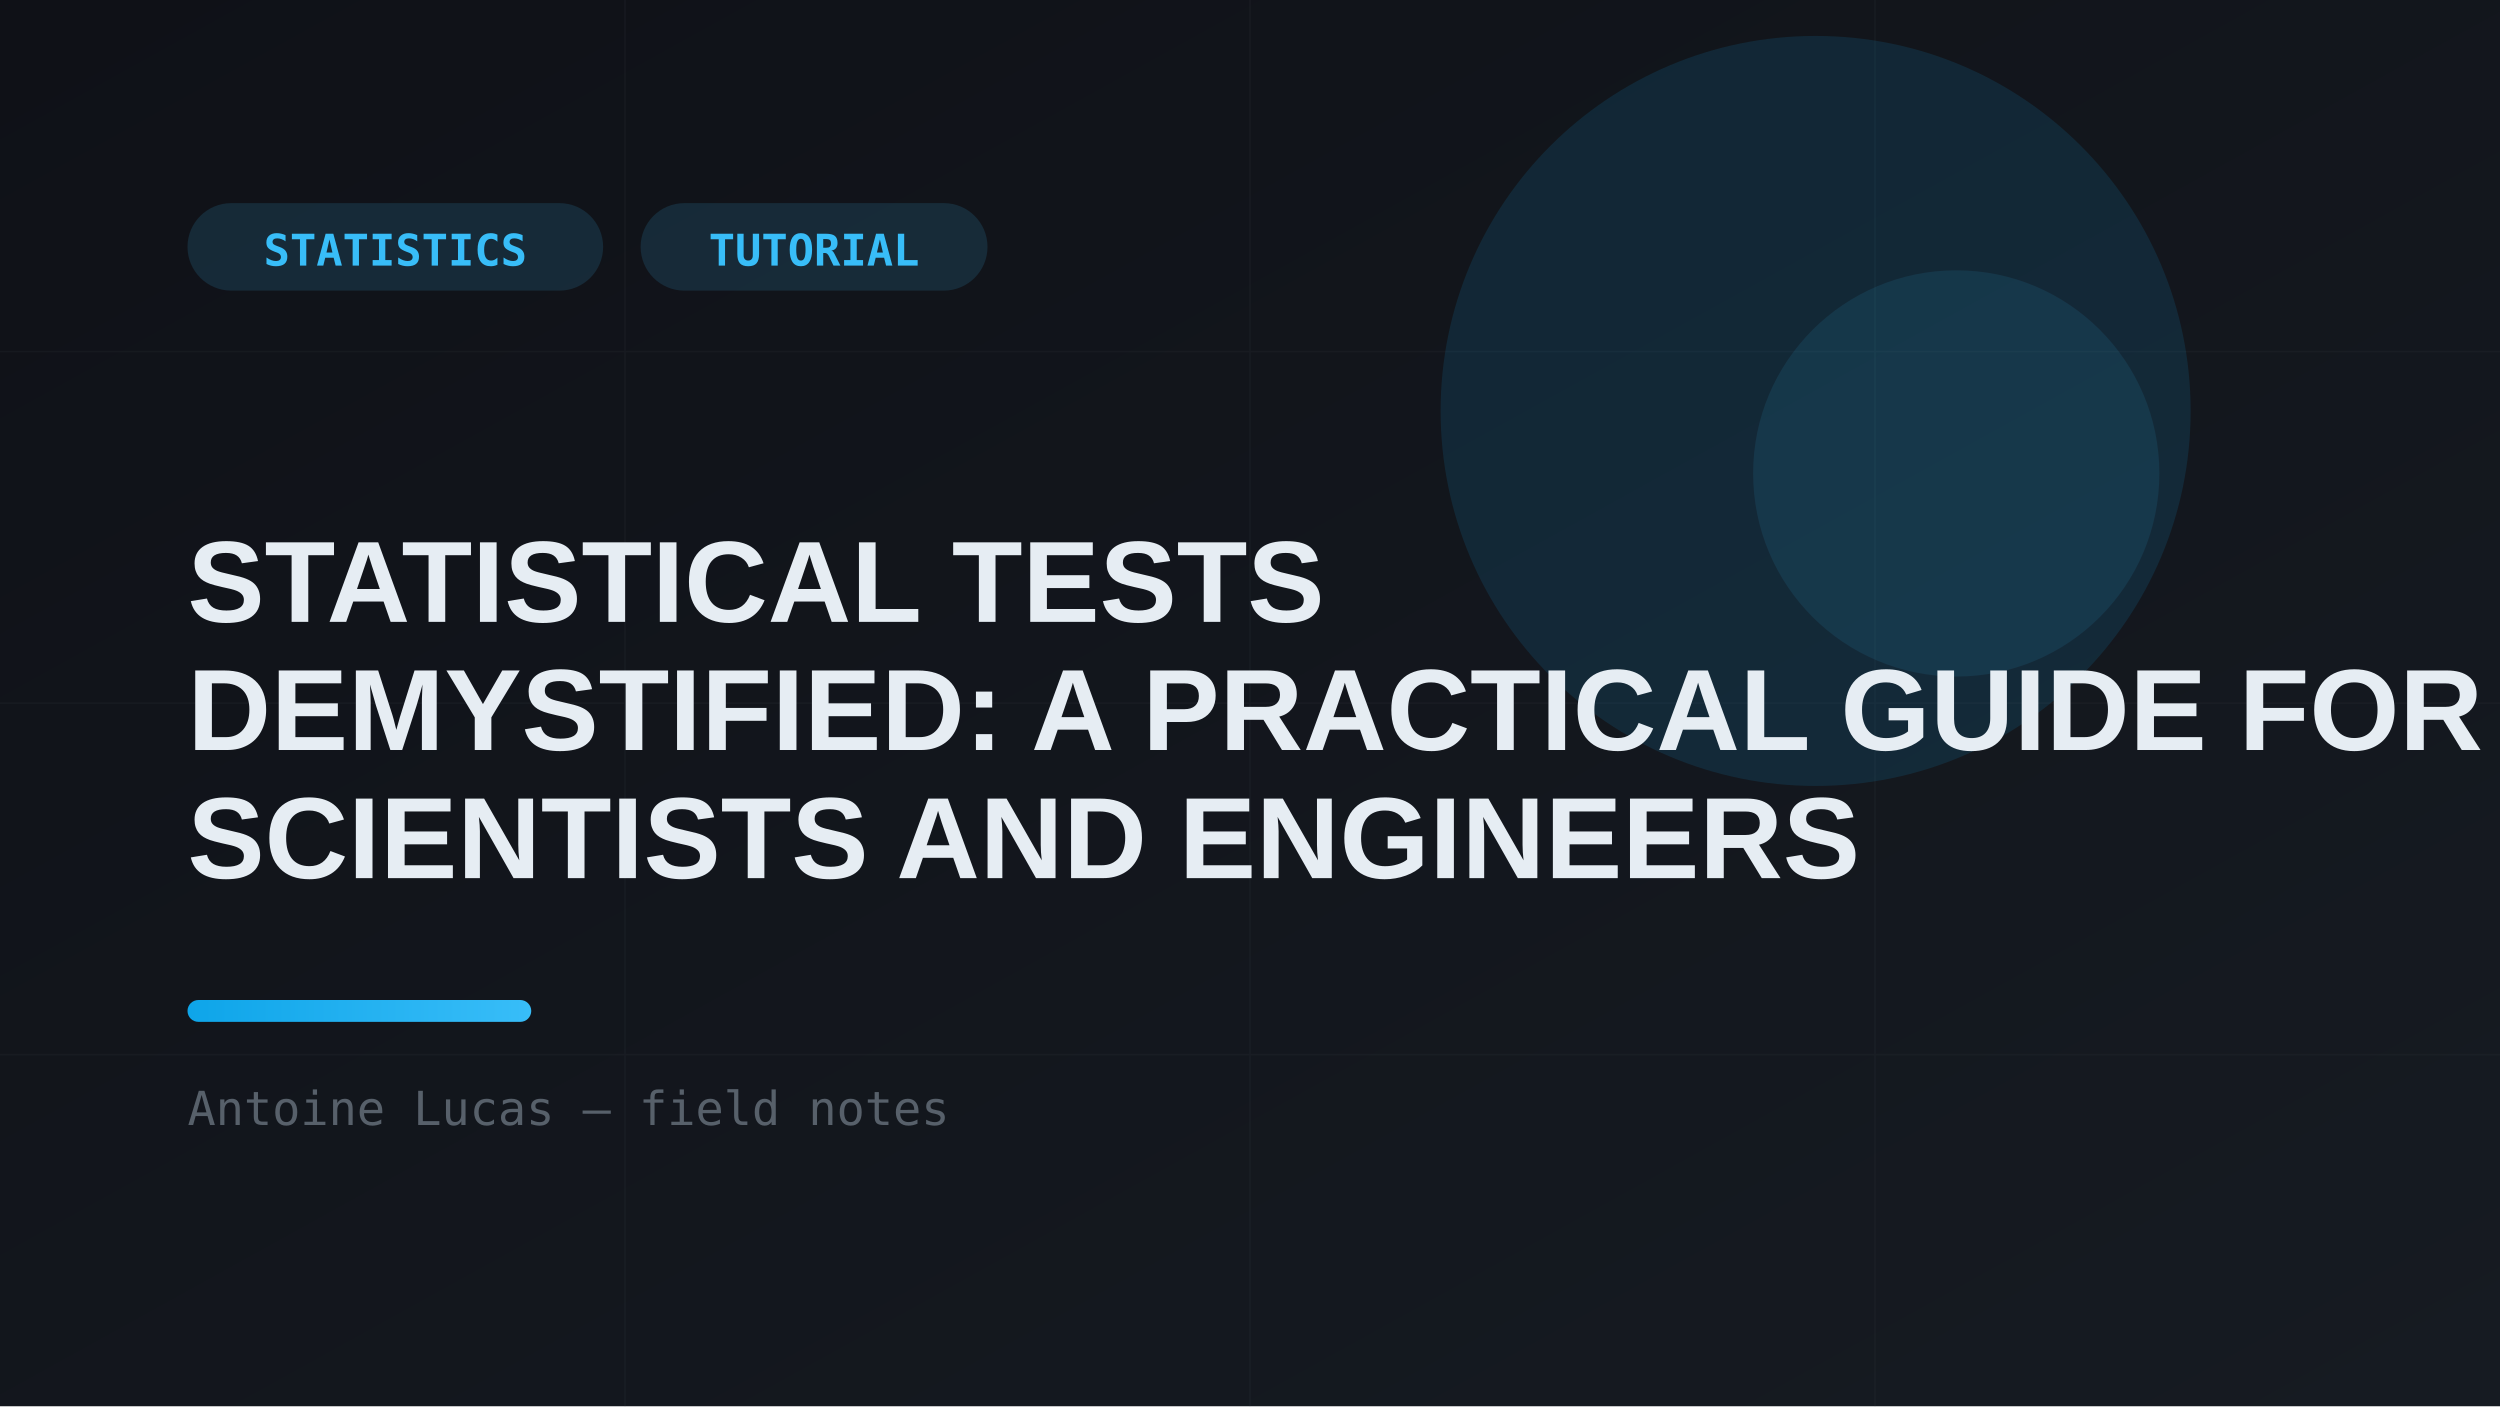
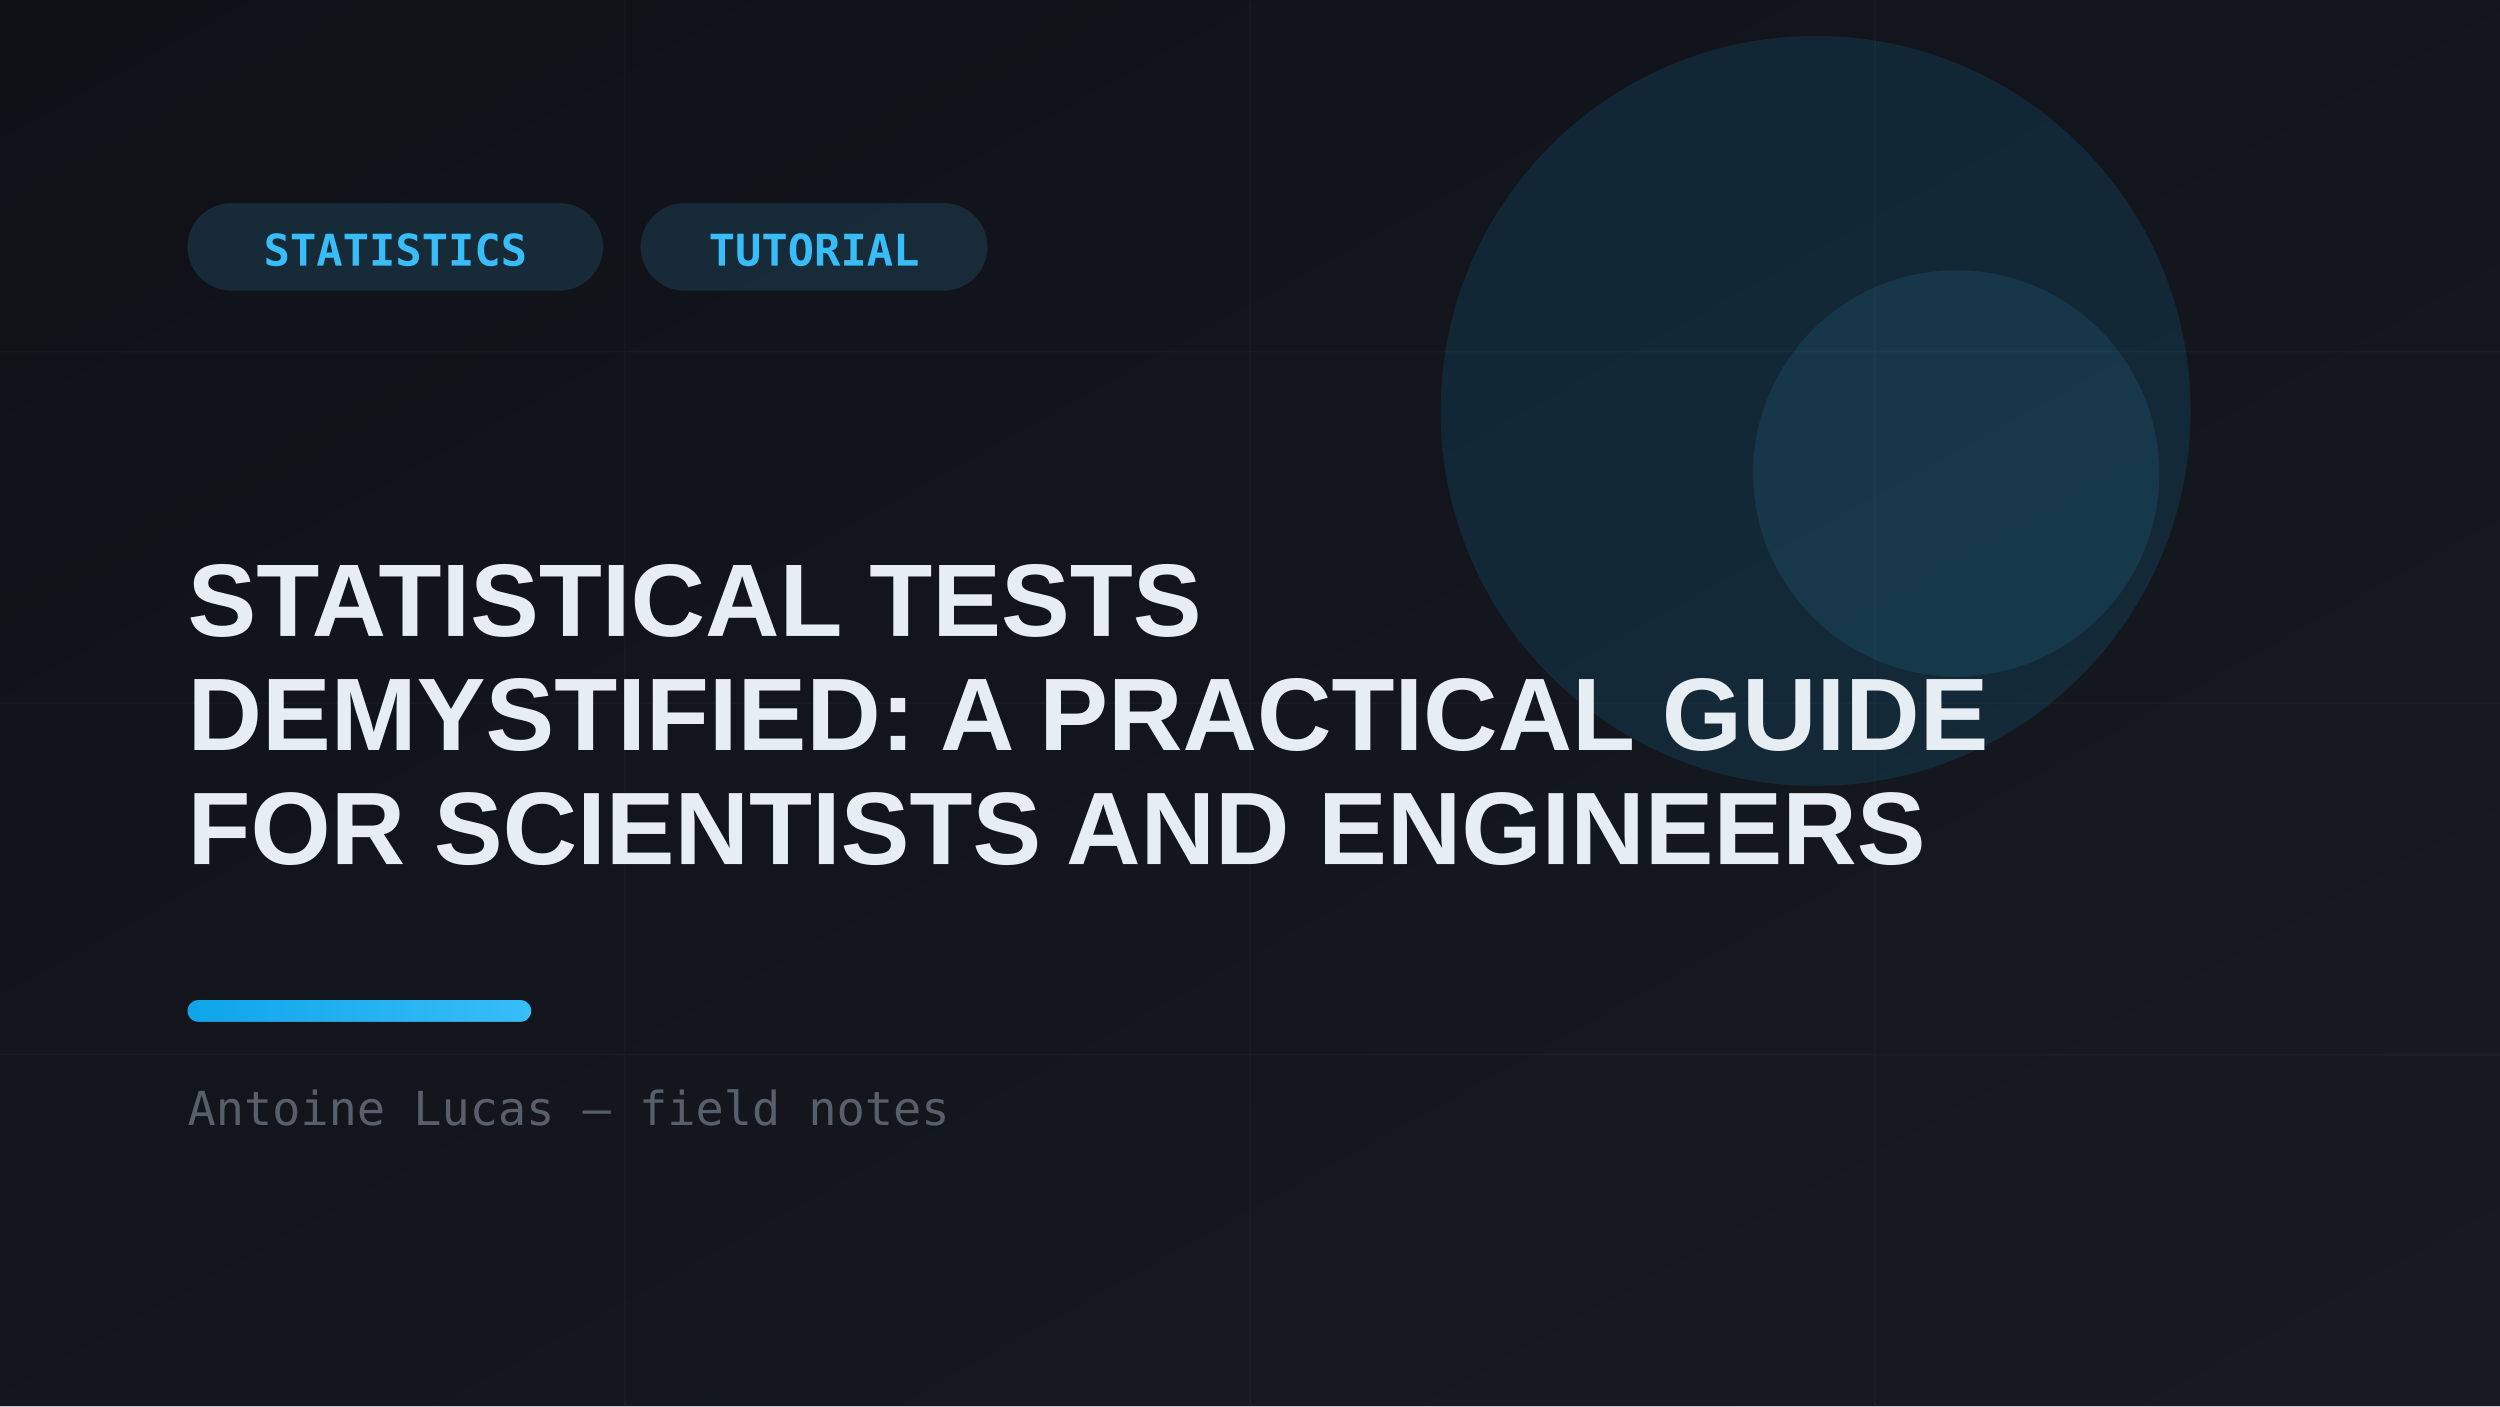
<svg xmlns="http://www.w3.org/2000/svg" viewBox="0 0 1600 900" role="img" aria-label="Cover for Statistical Tests Demystified: A Practical Guide for Scientists and Engineers">
  <defs>
    <linearGradient id="bg" x1="0%" y1="0%" x2="100%" y2="100%">
      <stop offset="0%" stop-color="#0F1117" />
      <stop offset="100%" stop-color="#161B22" />
    </linearGradient>
    <linearGradient id="accent" x1="0%" y1="0%" x2="100%" y2="0%">
      <stop offset="0%" stop-color="#0EA5E9" />
      <stop offset="100%" stop-color="#38BDF8" />
    </linearGradient>
  </defs>
  <rect width="1600" height="900" fill="url(#bg)" />
  <g opacity="0.18" stroke="#30363D" stroke-width="1">
    <path d="M0 225H1600" />
    <path d="M0 450H1600" />
    <path d="M0 675H1600" />
    <path d="M400 0V900" />
    <path d="M800 0V900" />
    <path d="M1200 0V900" />
  </g>
  <circle cx="1162" cy="263" r="240" fill="#0EA5E9" opacity="0.13" />
  <circle cx="1252" cy="303" r="130" fill="#38BDF8" opacity="0.10" />
  <rect x="120" y="130" width="266" height="56" rx="28" fill="#38BDF8" opacity="0.14" />
  <text x="253.0" y="170" fill="#38BDF8" font-family="JetBrains Mono, monospace" font-size="28" font-weight="600" text-anchor="middle">STATISTICS</text>
  <rect x="410" y="130" width="222" height="56" rx="28" fill="#38BDF8" opacity="0.14" />
  <text x="521.0" y="170" fill="#38BDF8" font-family="JetBrains Mono, monospace" font-size="28" font-weight="600" text-anchor="middle">TUTORIAL</text>
-   <text x="120" y="398" fill="#E6EDF3" font-family="Space Grotesk, Arial, sans-serif" font-size="74" font-weight="700">STATISTICAL TESTS</text>
-   <text x="120" y="480" fill="#E6EDF3" font-family="Space Grotesk, Arial, sans-serif" font-size="74" font-weight="700">DEMYSTIFIED: A PRACTICAL GUIDE FOR</text>
-   <text x="120" y="562" fill="#E6EDF3" font-family="Space Grotesk, Arial, sans-serif" font-size="74" font-weight="700">SCIENTISTS AND ENGINEERS</text>
+   <text x="120" y="407" fill="#E6EDF3" font-family="Space Grotesk, Arial, sans-serif" font-size="66" font-weight="700">STATISTICAL TESTS</text>
+   <text x="120" y="480" fill="#E6EDF3" font-family="Space Grotesk, Arial, sans-serif" font-size="66" font-weight="700">DEMYSTIFIED: A PRACTICAL GUIDE</text>
+   <text x="120" y="553" fill="#E6EDF3" font-family="Space Grotesk, Arial, sans-serif" font-size="66" font-weight="700">FOR SCIENTISTS AND ENGINEERS</text>
  <rect x="120" y="640" width="220" height="14" rx="7" fill="url(#accent)" />
  <text x="120" y="720" fill="#57606A" font-family="JetBrains Mono, monospace" font-size="30">Antoine Lucas — field notes</text>
</svg>
